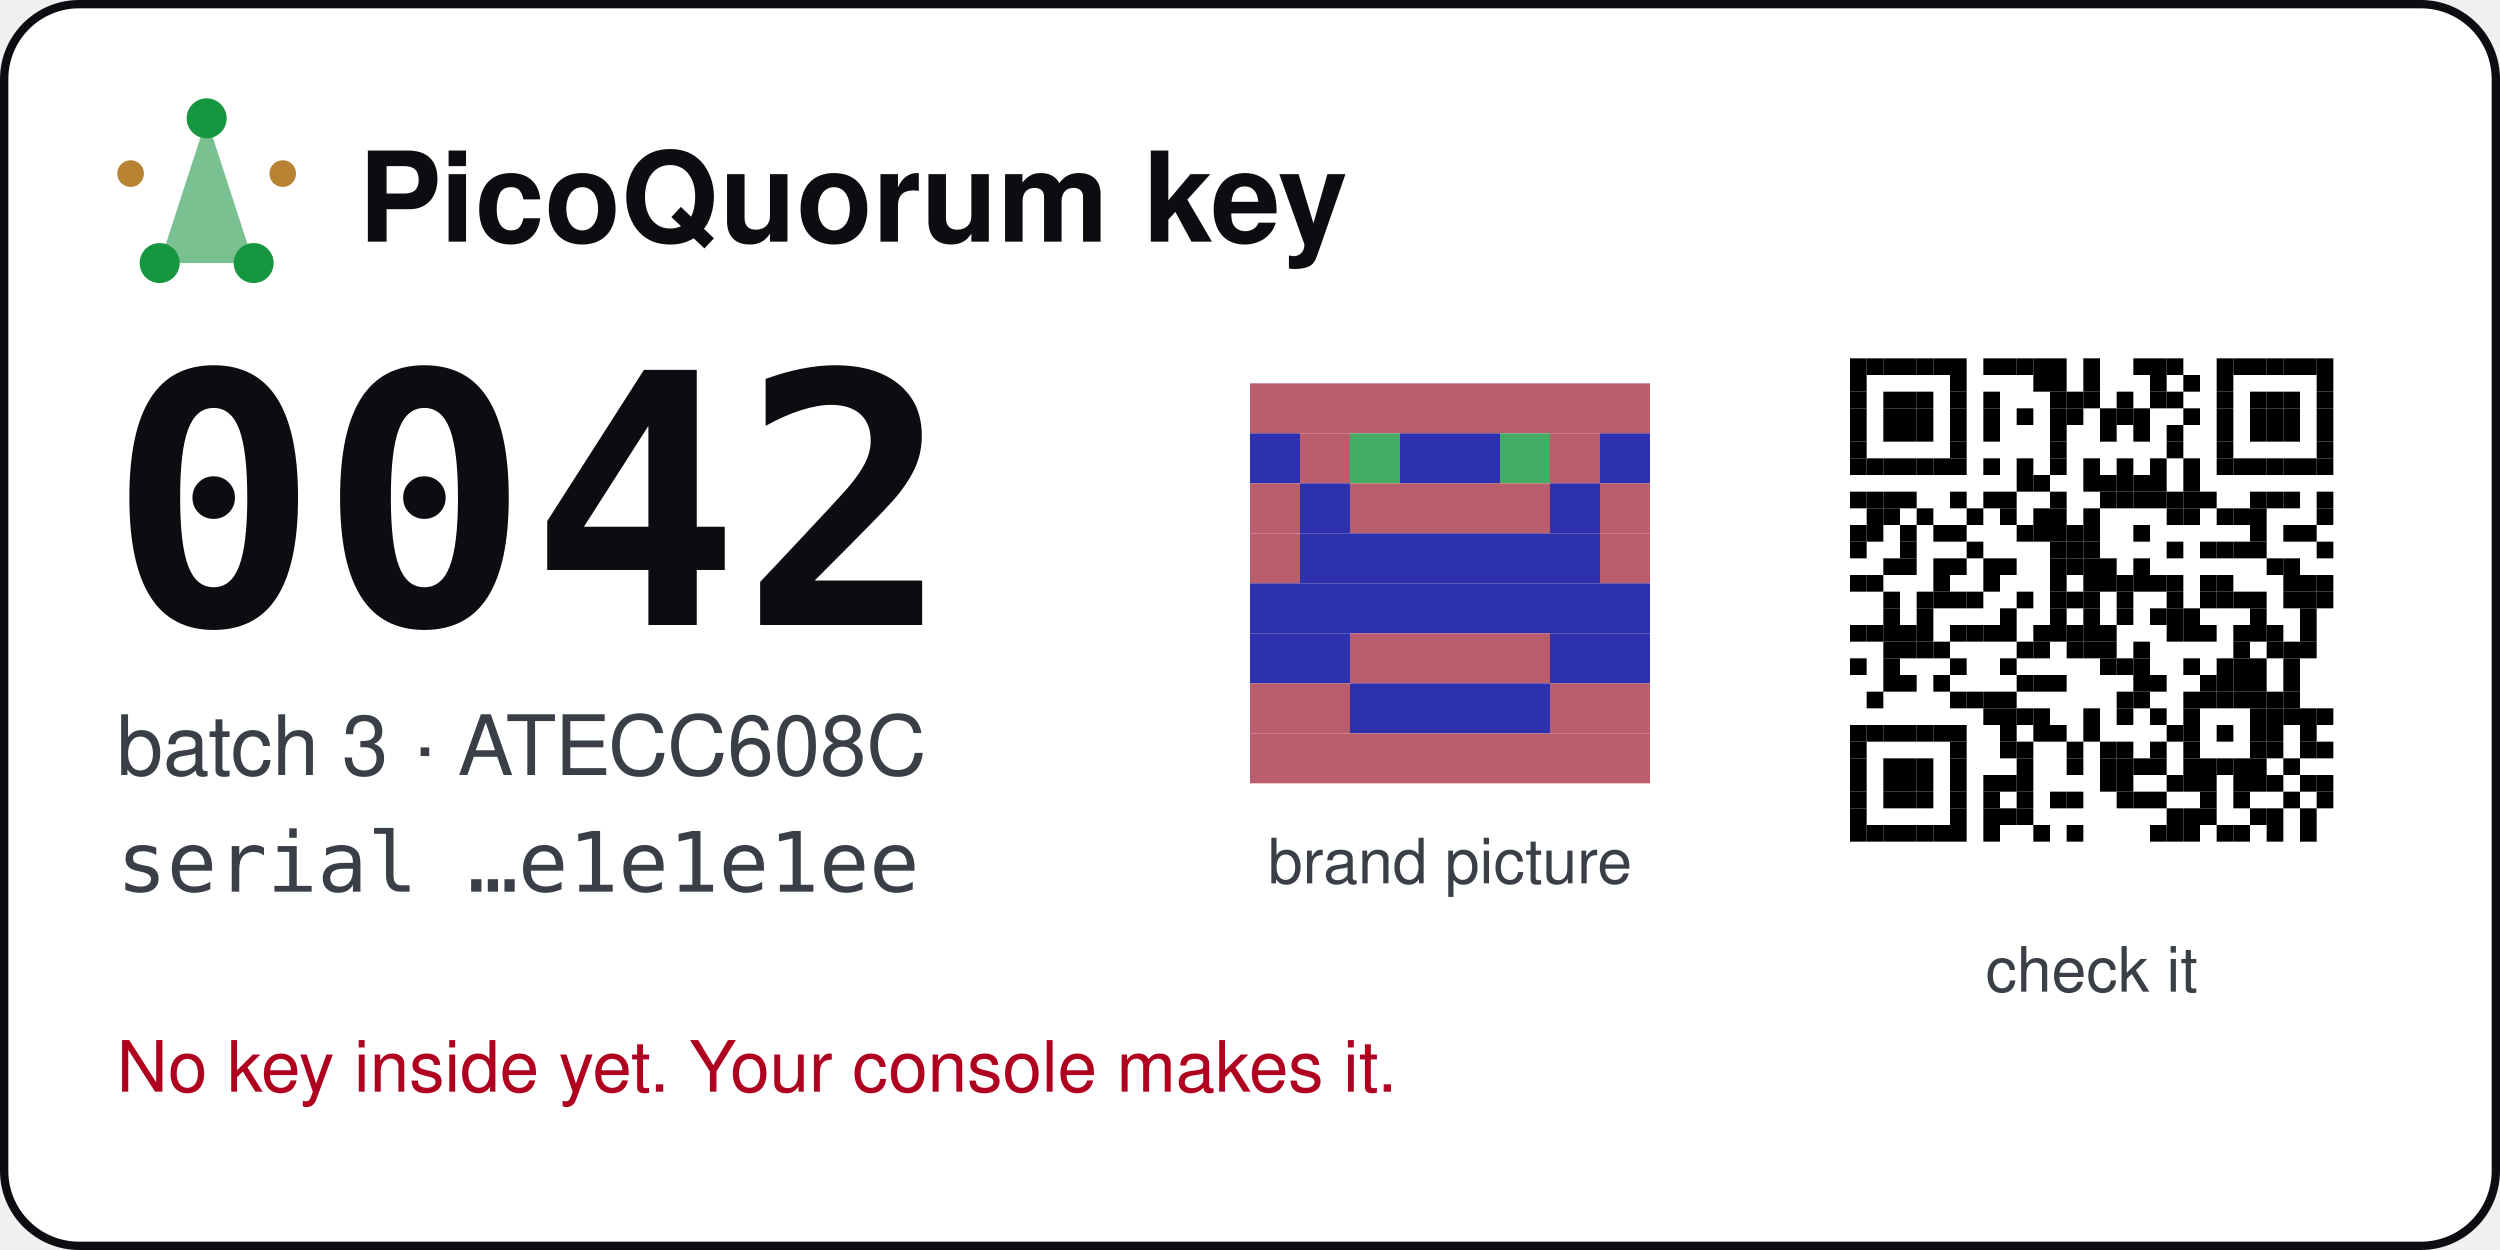
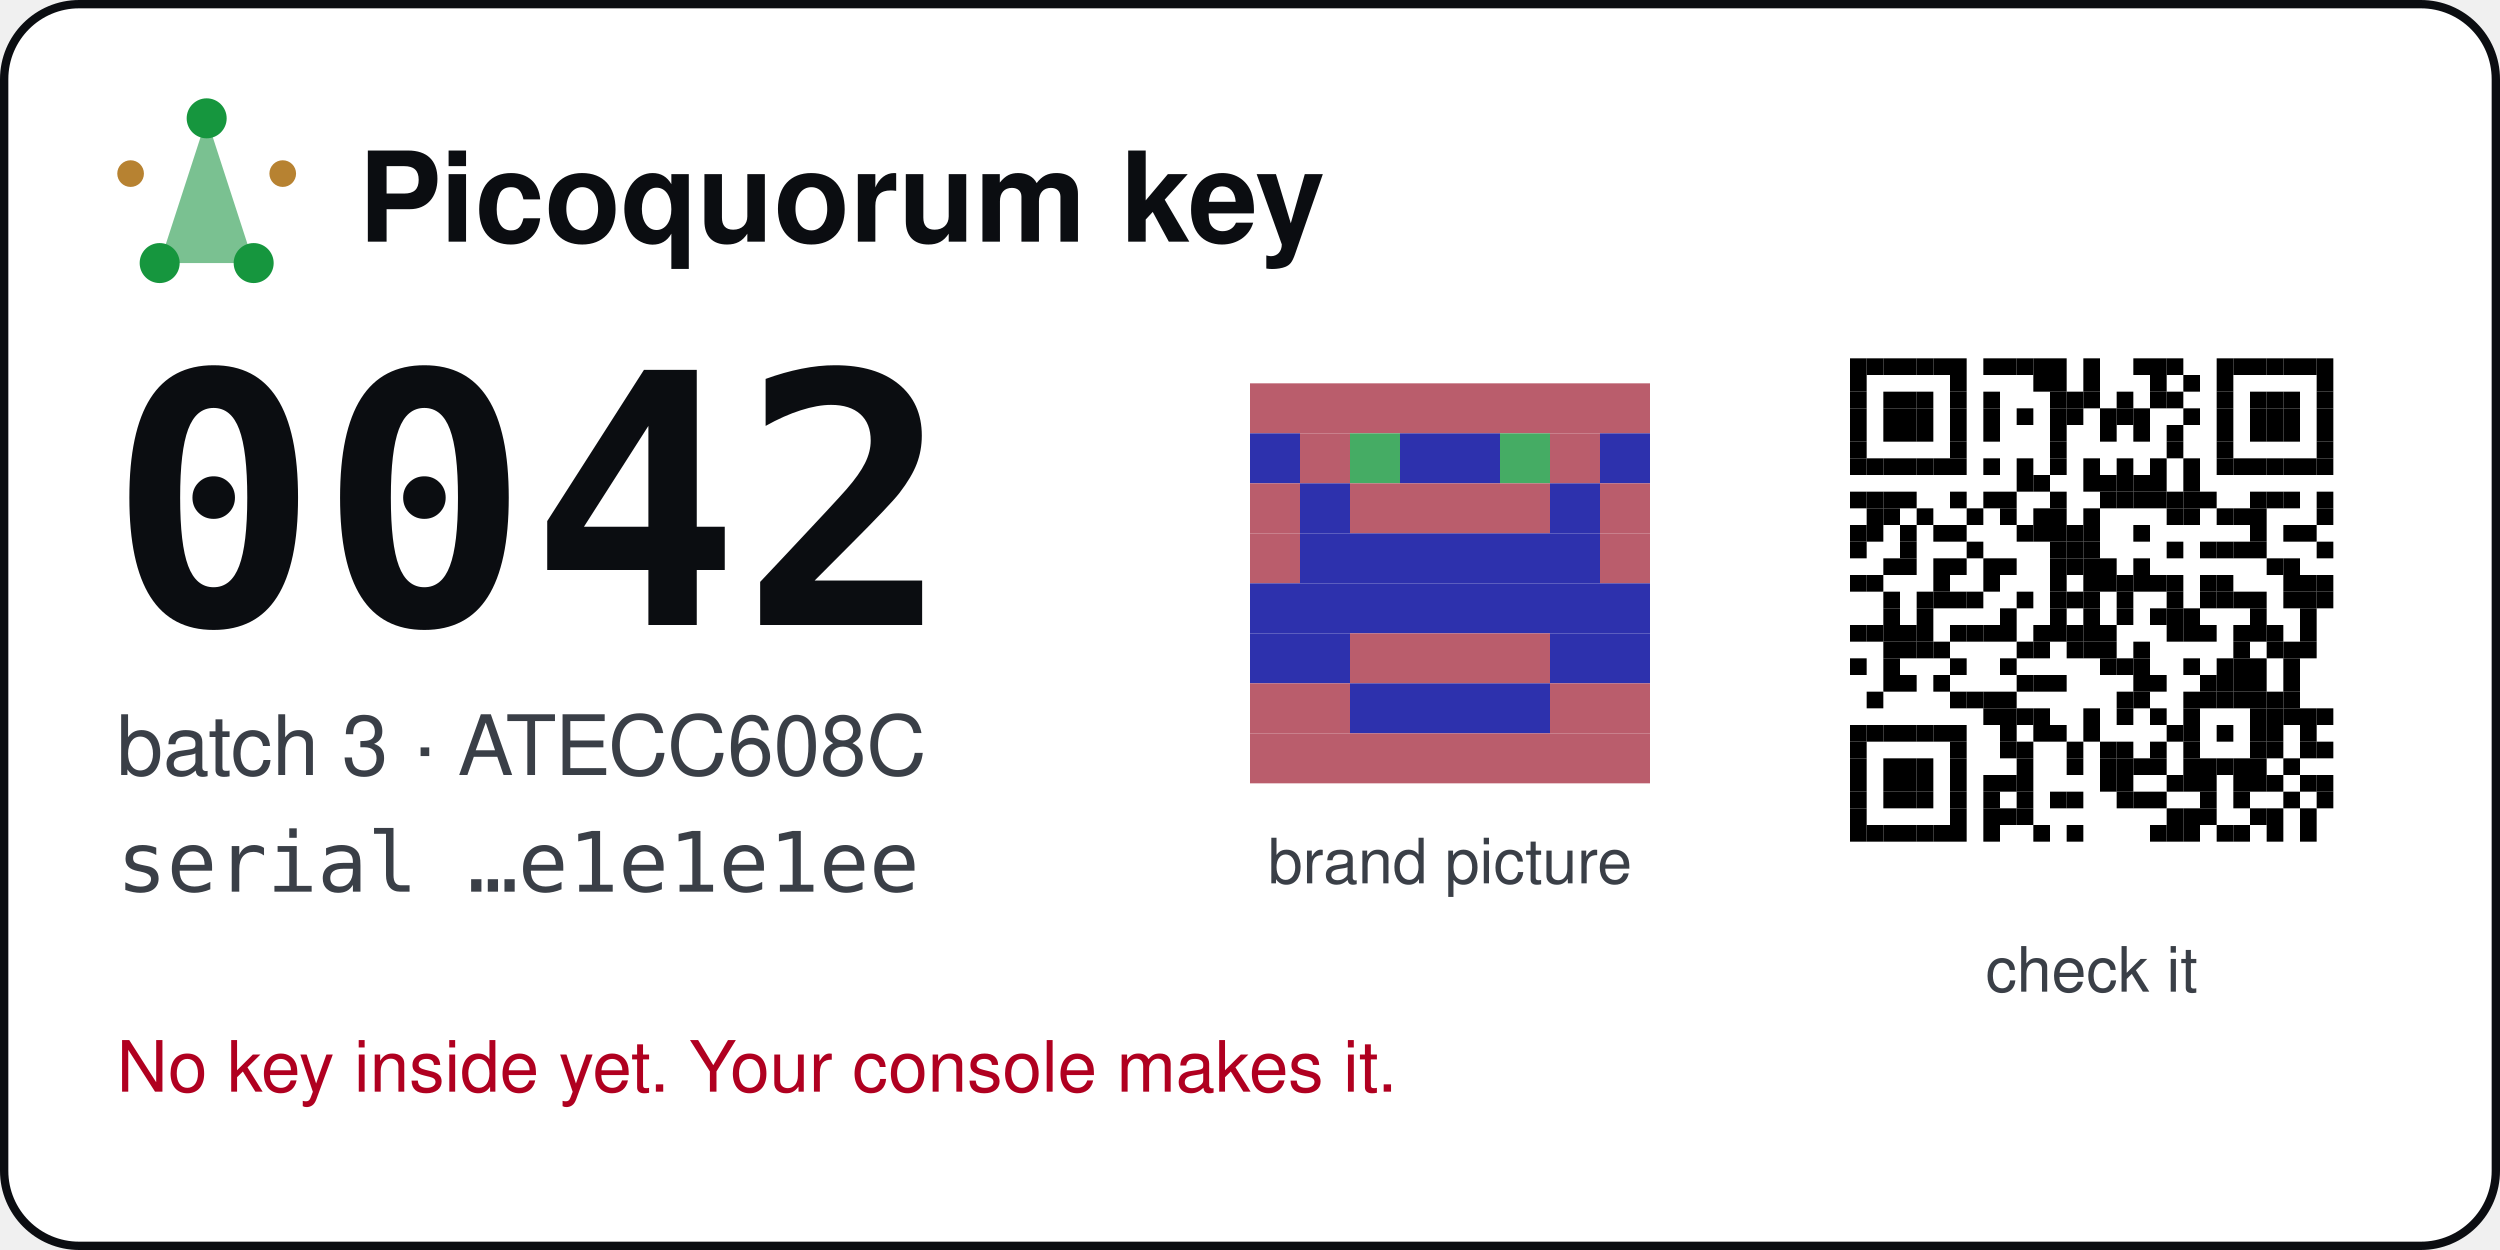
<svg xmlns="http://www.w3.org/2000/svg" viewBox="0 0 600 300" width="600" height="300" font-family="Helvetica, Arial, sans-serif">
  <rect x="1" y="1" width="598" height="298" rx="18" fill="#fff" stroke="#0B0D11" stroke-width="2" />
  <g transform="translate(24,22) scale(1.6)">
    <polygon points="16.00,4.00 23.05,25.71 8.95,25.71" fill="#7AC191" />
    <circle cx="16" cy="4" r="3" fill="#16963E" />
    <circle cx="27.41" cy="12.29" r="2" fill="#B78231" />
    <circle cx="23.05" cy="25.71" r="3" fill="#16963E" />
    <circle cx="8.95" cy="25.71" r="3" fill="#16963E" />
    <circle cx="4.59" cy="12.29" r="2" fill="#B78231" />
  </g>
-   <text x="86" y="58" font-size="30" font-weight="700" fill="#0B0D11">PicoQuorum key</text>
+   <text x="86" y="58" font-size="30" font-weight="700" fill="#0B0D11">Picoquorum key</text>
  <text x="26" y="150" font-size="84" font-weight="700" fill="#0B0D11" font-family="Menlo, monospace">0042</text>
  <text x="28" y="186" font-size="20" fill="#3a3f47">batch 3 · ATECC608C</text>
  <text x="28" y="214" font-size="20" fill="#3a3f47" font-family="Menlo, monospace">serial …e1e1e1ee</text>
  <text x="28" y="262" font-size="17" fill="#B00020">No key inside yet. Your console makes it.</text>
  <rect x="300" y="92" width="12" height="12" fill="#ba5d6c" />
  <rect x="312" y="92" width="12" height="12" fill="#ba5d6c" />
  <rect x="324" y="92" width="12" height="12" fill="#ba5d6c" />
  <rect x="336" y="92" width="12" height="12" fill="#ba5d6c" />
  <rect x="348" y="92" width="12" height="12" fill="#ba5d6c" />
  <rect x="360" y="92" width="12" height="12" fill="#ba5d6c" />
  <rect x="372" y="92" width="12" height="12" fill="#ba5d6c" />
  <rect x="384" y="92" width="12" height="12" fill="#ba5d6c" />
  <rect x="300" y="104" width="12" height="12" fill="#2d31ad" />
  <rect x="312" y="104" width="12" height="12" fill="#ba5d6c" />
  <rect x="324" y="104" width="12" height="12" fill="#45ac64" />
  <rect x="336" y="104" width="12" height="12" fill="#2d31ad" />
  <rect x="348" y="104" width="12" height="12" fill="#2d31ad" />
  <rect x="360" y="104" width="12" height="12" fill="#45ac64" />
  <rect x="372" y="104" width="12" height="12" fill="#ba5d6c" />
  <rect x="384" y="104" width="12" height="12" fill="#2d31ad" />
  <rect x="300" y="116" width="12" height="12" fill="#ba5d6c" />
  <rect x="312" y="116" width="12" height="12" fill="#2d31ad" />
  <rect x="324" y="116" width="12" height="12" fill="#ba5d6c" />
  <rect x="336" y="116" width="12" height="12" fill="#ba5d6c" />
  <rect x="348" y="116" width="12" height="12" fill="#ba5d6c" />
  <rect x="360" y="116" width="12" height="12" fill="#ba5d6c" />
  <rect x="372" y="116" width="12" height="12" fill="#2d31ad" />
  <rect x="384" y="116" width="12" height="12" fill="#ba5d6c" />
  <rect x="300" y="128" width="12" height="12" fill="#ba5d6c" />
  <rect x="312" y="128" width="12" height="12" fill="#2d31ad" />
  <rect x="324" y="128" width="12" height="12" fill="#2d31ad" />
  <rect x="336" y="128" width="12" height="12" fill="#2d31ad" />
  <rect x="348" y="128" width="12" height="12" fill="#2d31ad" />
  <rect x="360" y="128" width="12" height="12" fill="#2d31ad" />
  <rect x="372" y="128" width="12" height="12" fill="#2d31ad" />
  <rect x="384" y="128" width="12" height="12" fill="#ba5d6c" />
  <rect x="300" y="140" width="12" height="12" fill="#2d31ad" />
  <rect x="312" y="140" width="12" height="12" fill="#2d31ad" />
  <rect x="324" y="140" width="12" height="12" fill="#2d31ad" />
  <rect x="336" y="140" width="12" height="12" fill="#2d31ad" />
  <rect x="348" y="140" width="12" height="12" fill="#2d31ad" />
  <rect x="360" y="140" width="12" height="12" fill="#2d31ad" />
  <rect x="372" y="140" width="12" height="12" fill="#2d31ad" />
  <rect x="384" y="140" width="12" height="12" fill="#2d31ad" />
  <rect x="300" y="152" width="12" height="12" fill="#2d31ad" />
  <rect x="312" y="152" width="12" height="12" fill="#2d31ad" />
  <rect x="324" y="152" width="12" height="12" fill="#ba5d6c" />
  <rect x="336" y="152" width="12" height="12" fill="#ba5d6c" />
  <rect x="348" y="152" width="12" height="12" fill="#ba5d6c" />
  <rect x="360" y="152" width="12" height="12" fill="#ba5d6c" />
  <rect x="372" y="152" width="12" height="12" fill="#2d31ad" />
  <rect x="384" y="152" width="12" height="12" fill="#2d31ad" />
  <rect x="300" y="164" width="12" height="12" fill="#ba5d6c" />
  <rect x="312" y="164" width="12" height="12" fill="#ba5d6c" />
  <rect x="324" y="164" width="12" height="12" fill="#2d31ad" />
  <rect x="336" y="164" width="12" height="12" fill="#2d31ad" />
  <rect x="348" y="164" width="12" height="12" fill="#2d31ad" />
  <rect x="360" y="164" width="12" height="12" fill="#2d31ad" />
  <rect x="372" y="164" width="12" height="12" fill="#ba5d6c" />
  <rect x="384" y="164" width="12" height="12" fill="#ba5d6c" />
  <rect x="300" y="176" width="12" height="12" fill="#ba5d6c" />
  <rect x="312" y="176" width="12" height="12" fill="#ba5d6c" />
  <rect x="324" y="176" width="12" height="12" fill="#ba5d6c" />
  <rect x="336" y="176" width="12" height="12" fill="#ba5d6c" />
  <rect x="348" y="176" width="12" height="12" fill="#ba5d6c" />
  <rect x="360" y="176" width="12" height="12" fill="#ba5d6c" />
  <rect x="372" y="176" width="12" height="12" fill="#ba5d6c" />
  <rect x="384" y="176" width="12" height="12" fill="#ba5d6c" />
  <text x="348" y="212" font-size="15" text-anchor="middle" fill="#3a3f47">brand picture</text>
  <rect x="428" y="70" width="148" height="148" fill="#fff" />
  <rect x="444" y="86" width="4" height="4" fill="#000" />
  <rect x="448" y="86" width="4" height="4" fill="#000" />
  <rect x="452" y="86" width="4" height="4" fill="#000" />
  <rect x="456" y="86" width="4" height="4" fill="#000" />
  <rect x="460" y="86" width="4" height="4" fill="#000" />
  <rect x="464" y="86" width="4" height="4" fill="#000" />
  <rect x="468" y="86" width="4" height="4" fill="#000" />
  <rect x="476" y="86" width="4" height="4" fill="#000" />
  <rect x="480" y="86" width="4" height="4" fill="#000" />
  <rect x="484" y="86" width="4" height="4" fill="#000" />
  <rect x="488" y="86" width="4" height="4" fill="#000" />
  <rect x="492" y="86" width="4" height="4" fill="#000" />
  <rect x="500" y="86" width="4" height="4" fill="#000" />
  <rect x="512" y="86" width="4" height="4" fill="#000" />
  <rect x="516" y="86" width="4" height="4" fill="#000" />
  <rect x="520" y="86" width="4" height="4" fill="#000" />
  <rect x="532" y="86" width="4" height="4" fill="#000" />
  <rect x="536" y="86" width="4" height="4" fill="#000" />
  <rect x="540" y="86" width="4" height="4" fill="#000" />
  <rect x="544" y="86" width="4" height="4" fill="#000" />
  <rect x="548" y="86" width="4" height="4" fill="#000" />
  <rect x="552" y="86" width="4" height="4" fill="#000" />
  <rect x="556" y="86" width="4" height="4" fill="#000" />
  <rect x="444" y="90" width="4" height="4" fill="#000" />
  <rect x="468" y="90" width="4" height="4" fill="#000" />
  <rect x="488" y="90" width="4" height="4" fill="#000" />
  <rect x="492" y="90" width="4" height="4" fill="#000" />
  <rect x="500" y="90" width="4" height="4" fill="#000" />
  <rect x="516" y="90" width="4" height="4" fill="#000" />
  <rect x="524" y="90" width="4" height="4" fill="#000" />
  <rect x="532" y="90" width="4" height="4" fill="#000" />
  <rect x="556" y="90" width="4" height="4" fill="#000" />
  <rect x="444" y="94" width="4" height="4" fill="#000" />
  <rect x="452" y="94" width="4" height="4" fill="#000" />
  <rect x="456" y="94" width="4" height="4" fill="#000" />
  <rect x="460" y="94" width="4" height="4" fill="#000" />
  <rect x="468" y="94" width="4" height="4" fill="#000" />
  <rect x="476" y="94" width="4" height="4" fill="#000" />
  <rect x="492" y="94" width="4" height="4" fill="#000" />
  <rect x="496" y="94" width="4" height="4" fill="#000" />
  <rect x="500" y="94" width="4" height="4" fill="#000" />
  <rect x="508" y="94" width="4" height="4" fill="#000" />
  <rect x="516" y="94" width="4" height="4" fill="#000" />
  <rect x="520" y="94" width="4" height="4" fill="#000" />
  <rect x="532" y="94" width="4" height="4" fill="#000" />
  <rect x="540" y="94" width="4" height="4" fill="#000" />
  <rect x="544" y="94" width="4" height="4" fill="#000" />
  <rect x="548" y="94" width="4" height="4" fill="#000" />
  <rect x="556" y="94" width="4" height="4" fill="#000" />
  <rect x="444" y="98" width="4" height="4" fill="#000" />
  <rect x="452" y="98" width="4" height="4" fill="#000" />
  <rect x="456" y="98" width="4" height="4" fill="#000" />
  <rect x="460" y="98" width="4" height="4" fill="#000" />
  <rect x="468" y="98" width="4" height="4" fill="#000" />
  <rect x="476" y="98" width="4" height="4" fill="#000" />
  <rect x="484" y="98" width="4" height="4" fill="#000" />
  <rect x="492" y="98" width="4" height="4" fill="#000" />
  <rect x="496" y="98" width="4" height="4" fill="#000" />
  <rect x="504" y="98" width="4" height="4" fill="#000" />
  <rect x="508" y="98" width="4" height="4" fill="#000" />
  <rect x="512" y="98" width="4" height="4" fill="#000" />
  <rect x="524" y="98" width="4" height="4" fill="#000" />
  <rect x="532" y="98" width="4" height="4" fill="#000" />
  <rect x="540" y="98" width="4" height="4" fill="#000" />
  <rect x="544" y="98" width="4" height="4" fill="#000" />
  <rect x="548" y="98" width="4" height="4" fill="#000" />
  <rect x="556" y="98" width="4" height="4" fill="#000" />
  <rect x="444" y="102" width="4" height="4" fill="#000" />
  <rect x="452" y="102" width="4" height="4" fill="#000" />
  <rect x="456" y="102" width="4" height="4" fill="#000" />
  <rect x="460" y="102" width="4" height="4" fill="#000" />
  <rect x="468" y="102" width="4" height="4" fill="#000" />
  <rect x="476" y="102" width="4" height="4" fill="#000" />
  <rect x="492" y="102" width="4" height="4" fill="#000" />
  <rect x="504" y="102" width="4" height="4" fill="#000" />
  <rect x="512" y="102" width="4" height="4" fill="#000" />
  <rect x="520" y="102" width="4" height="4" fill="#000" />
  <rect x="532" y="102" width="4" height="4" fill="#000" />
  <rect x="540" y="102" width="4" height="4" fill="#000" />
  <rect x="544" y="102" width="4" height="4" fill="#000" />
  <rect x="548" y="102" width="4" height="4" fill="#000" />
  <rect x="556" y="102" width="4" height="4" fill="#000" />
  <rect x="444" y="106" width="4" height="4" fill="#000" />
  <rect x="468" y="106" width="4" height="4" fill="#000" />
  <rect x="492" y="106" width="4" height="4" fill="#000" />
  <rect x="520" y="106" width="4" height="4" fill="#000" />
  <rect x="532" y="106" width="4" height="4" fill="#000" />
  <rect x="556" y="106" width="4" height="4" fill="#000" />
  <rect x="444" y="110" width="4" height="4" fill="#000" />
  <rect x="448" y="110" width="4" height="4" fill="#000" />
  <rect x="452" y="110" width="4" height="4" fill="#000" />
  <rect x="456" y="110" width="4" height="4" fill="#000" />
  <rect x="460" y="110" width="4" height="4" fill="#000" />
  <rect x="464" y="110" width="4" height="4" fill="#000" />
  <rect x="468" y="110" width="4" height="4" fill="#000" />
  <rect x="476" y="110" width="4" height="4" fill="#000" />
  <rect x="484" y="110" width="4" height="4" fill="#000" />
  <rect x="492" y="110" width="4" height="4" fill="#000" />
  <rect x="500" y="110" width="4" height="4" fill="#000" />
  <rect x="508" y="110" width="4" height="4" fill="#000" />
  <rect x="516" y="110" width="4" height="4" fill="#000" />
  <rect x="524" y="110" width="4" height="4" fill="#000" />
  <rect x="532" y="110" width="4" height="4" fill="#000" />
  <rect x="536" y="110" width="4" height="4" fill="#000" />
  <rect x="540" y="110" width="4" height="4" fill="#000" />
  <rect x="544" y="110" width="4" height="4" fill="#000" />
  <rect x="548" y="110" width="4" height="4" fill="#000" />
  <rect x="552" y="110" width="4" height="4" fill="#000" />
  <rect x="556" y="110" width="4" height="4" fill="#000" />
  <rect x="484" y="114" width="4" height="4" fill="#000" />
  <rect x="488" y="114" width="4" height="4" fill="#000" />
  <rect x="500" y="114" width="4" height="4" fill="#000" />
  <rect x="504" y="114" width="4" height="4" fill="#000" />
  <rect x="508" y="114" width="4" height="4" fill="#000" />
  <rect x="512" y="114" width="4" height="4" fill="#000" />
  <rect x="516" y="114" width="4" height="4" fill="#000" />
  <rect x="524" y="114" width="4" height="4" fill="#000" />
  <rect x="444" y="118" width="4" height="4" fill="#000" />
  <rect x="448" y="118" width="4" height="4" fill="#000" />
  <rect x="452" y="118" width="4" height="4" fill="#000" />
  <rect x="456" y="118" width="4" height="4" fill="#000" />
  <rect x="468" y="118" width="4" height="4" fill="#000" />
  <rect x="476" y="118" width="4" height="4" fill="#000" />
  <rect x="480" y="118" width="4" height="4" fill="#000" />
  <rect x="492" y="118" width="4" height="4" fill="#000" />
  <rect x="504" y="118" width="4" height="4" fill="#000" />
  <rect x="508" y="118" width="4" height="4" fill="#000" />
  <rect x="512" y="118" width="4" height="4" fill="#000" />
  <rect x="516" y="118" width="4" height="4" fill="#000" />
  <rect x="520" y="118" width="4" height="4" fill="#000" />
  <rect x="524" y="118" width="4" height="4" fill="#000" />
  <rect x="528" y="118" width="4" height="4" fill="#000" />
  <rect x="540" y="118" width="4" height="4" fill="#000" />
  <rect x="544" y="118" width="4" height="4" fill="#000" />
  <rect x="548" y="118" width="4" height="4" fill="#000" />
  <rect x="556" y="118" width="4" height="4" fill="#000" />
  <rect x="448" y="122" width="4" height="4" fill="#000" />
  <rect x="452" y="122" width="4" height="4" fill="#000" />
  <rect x="460" y="122" width="4" height="4" fill="#000" />
  <rect x="472" y="122" width="4" height="4" fill="#000" />
  <rect x="480" y="122" width="4" height="4" fill="#000" />
  <rect x="488" y="122" width="4" height="4" fill="#000" />
  <rect x="492" y="122" width="4" height="4" fill="#000" />
  <rect x="500" y="122" width="4" height="4" fill="#000" />
  <rect x="520" y="122" width="4" height="4" fill="#000" />
  <rect x="524" y="122" width="4" height="4" fill="#000" />
  <rect x="532" y="122" width="4" height="4" fill="#000" />
  <rect x="536" y="122" width="4" height="4" fill="#000" />
  <rect x="540" y="122" width="4" height="4" fill="#000" />
  <rect x="556" y="122" width="4" height="4" fill="#000" />
  <rect x="444" y="126" width="4" height="4" fill="#000" />
  <rect x="448" y="126" width="4" height="4" fill="#000" />
  <rect x="456" y="126" width="4" height="4" fill="#000" />
  <rect x="464" y="126" width="4" height="4" fill="#000" />
  <rect x="468" y="126" width="4" height="4" fill="#000" />
  <rect x="484" y="126" width="4" height="4" fill="#000" />
  <rect x="488" y="126" width="4" height="4" fill="#000" />
  <rect x="492" y="126" width="4" height="4" fill="#000" />
  <rect x="496" y="126" width="4" height="4" fill="#000" />
  <rect x="500" y="126" width="4" height="4" fill="#000" />
  <rect x="512" y="126" width="4" height="4" fill="#000" />
  <rect x="540" y="126" width="4" height="4" fill="#000" />
  <rect x="548" y="126" width="4" height="4" fill="#000" />
  <rect x="552" y="126" width="4" height="4" fill="#000" />
  <rect x="444" y="130" width="4" height="4" fill="#000" />
  <rect x="456" y="130" width="4" height="4" fill="#000" />
  <rect x="472" y="130" width="4" height="4" fill="#000" />
  <rect x="492" y="130" width="4" height="4" fill="#000" />
  <rect x="496" y="130" width="4" height="4" fill="#000" />
  <rect x="500" y="130" width="4" height="4" fill="#000" />
  <rect x="520" y="130" width="4" height="4" fill="#000" />
  <rect x="528" y="130" width="4" height="4" fill="#000" />
  <rect x="532" y="130" width="4" height="4" fill="#000" />
  <rect x="536" y="130" width="4" height="4" fill="#000" />
  <rect x="540" y="130" width="4" height="4" fill="#000" />
  <rect x="556" y="130" width="4" height="4" fill="#000" />
  <rect x="452" y="134" width="4" height="4" fill="#000" />
  <rect x="456" y="134" width="4" height="4" fill="#000" />
  <rect x="464" y="134" width="4" height="4" fill="#000" />
  <rect x="468" y="134" width="4" height="4" fill="#000" />
  <rect x="476" y="134" width="4" height="4" fill="#000" />
  <rect x="480" y="134" width="4" height="4" fill="#000" />
  <rect x="492" y="134" width="4" height="4" fill="#000" />
  <rect x="496" y="134" width="4" height="4" fill="#000" />
  <rect x="500" y="134" width="4" height="4" fill="#000" />
  <rect x="504" y="134" width="4" height="4" fill="#000" />
  <rect x="512" y="134" width="4" height="4" fill="#000" />
  <rect x="544" y="134" width="4" height="4" fill="#000" />
  <rect x="548" y="134" width="4" height="4" fill="#000" />
  <rect x="444" y="138" width="4" height="4" fill="#000" />
  <rect x="448" y="138" width="4" height="4" fill="#000" />
  <rect x="464" y="138" width="4" height="4" fill="#000" />
  <rect x="476" y="138" width="4" height="4" fill="#000" />
  <rect x="492" y="138" width="4" height="4" fill="#000" />
  <rect x="500" y="138" width="4" height="4" fill="#000" />
  <rect x="504" y="138" width="4" height="4" fill="#000" />
  <rect x="508" y="138" width="4" height="4" fill="#000" />
  <rect x="512" y="138" width="4" height="4" fill="#000" />
  <rect x="516" y="138" width="4" height="4" fill="#000" />
  <rect x="520" y="138" width="4" height="4" fill="#000" />
  <rect x="528" y="138" width="4" height="4" fill="#000" />
  <rect x="532" y="138" width="4" height="4" fill="#000" />
  <rect x="548" y="138" width="4" height="4" fill="#000" />
  <rect x="552" y="138" width="4" height="4" fill="#000" />
  <rect x="556" y="138" width="4" height="4" fill="#000" />
  <rect x="452" y="142" width="4" height="4" fill="#000" />
  <rect x="460" y="142" width="4" height="4" fill="#000" />
  <rect x="464" y="142" width="4" height="4" fill="#000" />
  <rect x="468" y="142" width="4" height="4" fill="#000" />
  <rect x="472" y="142" width="4" height="4" fill="#000" />
  <rect x="484" y="142" width="4" height="4" fill="#000" />
  <rect x="492" y="142" width="4" height="4" fill="#000" />
  <rect x="496" y="142" width="4" height="4" fill="#000" />
  <rect x="500" y="142" width="4" height="4" fill="#000" />
  <rect x="508" y="142" width="4" height="4" fill="#000" />
  <rect x="520" y="142" width="4" height="4" fill="#000" />
  <rect x="528" y="142" width="4" height="4" fill="#000" />
  <rect x="532" y="142" width="4" height="4" fill="#000" />
  <rect x="536" y="142" width="4" height="4" fill="#000" />
  <rect x="540" y="142" width="4" height="4" fill="#000" />
  <rect x="548" y="142" width="4" height="4" fill="#000" />
  <rect x="552" y="142" width="4" height="4" fill="#000" />
  <rect x="556" y="142" width="4" height="4" fill="#000" />
  <rect x="452" y="146" width="4" height="4" fill="#000" />
  <rect x="460" y="146" width="4" height="4" fill="#000" />
  <rect x="480" y="146" width="4" height="4" fill="#000" />
  <rect x="492" y="146" width="4" height="4" fill="#000" />
  <rect x="500" y="146" width="4" height="4" fill="#000" />
  <rect x="508" y="146" width="4" height="4" fill="#000" />
  <rect x="516" y="146" width="4" height="4" fill="#000" />
  <rect x="520" y="146" width="4" height="4" fill="#000" />
  <rect x="524" y="146" width="4" height="4" fill="#000" />
  <rect x="540" y="146" width="4" height="4" fill="#000" />
  <rect x="552" y="146" width="4" height="4" fill="#000" />
  <rect x="444" y="150" width="4" height="4" fill="#000" />
  <rect x="448" y="150" width="4" height="4" fill="#000" />
  <rect x="452" y="150" width="4" height="4" fill="#000" />
  <rect x="456" y="150" width="4" height="4" fill="#000" />
  <rect x="460" y="150" width="4" height="4" fill="#000" />
  <rect x="468" y="150" width="4" height="4" fill="#000" />
  <rect x="472" y="150" width="4" height="4" fill="#000" />
  <rect x="476" y="150" width="4" height="4" fill="#000" />
  <rect x="480" y="150" width="4" height="4" fill="#000" />
  <rect x="488" y="150" width="4" height="4" fill="#000" />
  <rect x="492" y="150" width="4" height="4" fill="#000" />
  <rect x="496" y="150" width="4" height="4" fill="#000" />
  <rect x="500" y="150" width="4" height="4" fill="#000" />
  <rect x="504" y="150" width="4" height="4" fill="#000" />
  <rect x="520" y="150" width="4" height="4" fill="#000" />
  <rect x="524" y="150" width="4" height="4" fill="#000" />
  <rect x="528" y="150" width="4" height="4" fill="#000" />
  <rect x="536" y="150" width="4" height="4" fill="#000" />
  <rect x="540" y="150" width="4" height="4" fill="#000" />
  <rect x="544" y="150" width="4" height="4" fill="#000" />
  <rect x="552" y="150" width="4" height="4" fill="#000" />
  <rect x="452" y="154" width="4" height="4" fill="#000" />
  <rect x="456" y="154" width="4" height="4" fill="#000" />
  <rect x="460" y="154" width="4" height="4" fill="#000" />
  <rect x="464" y="154" width="4" height="4" fill="#000" />
  <rect x="484" y="154" width="4" height="4" fill="#000" />
  <rect x="488" y="154" width="4" height="4" fill="#000" />
  <rect x="496" y="154" width="4" height="4" fill="#000" />
  <rect x="500" y="154" width="4" height="4" fill="#000" />
  <rect x="504" y="154" width="4" height="4" fill="#000" />
  <rect x="512" y="154" width="4" height="4" fill="#000" />
  <rect x="536" y="154" width="4" height="4" fill="#000" />
  <rect x="544" y="154" width="4" height="4" fill="#000" />
  <rect x="548" y="154" width="4" height="4" fill="#000" />
  <rect x="552" y="154" width="4" height="4" fill="#000" />
  <rect x="444" y="158" width="4" height="4" fill="#000" />
  <rect x="452" y="158" width="4" height="4" fill="#000" />
  <rect x="468" y="158" width="4" height="4" fill="#000" />
  <rect x="480" y="158" width="4" height="4" fill="#000" />
  <rect x="504" y="158" width="4" height="4" fill="#000" />
  <rect x="508" y="158" width="4" height="4" fill="#000" />
  <rect x="512" y="158" width="4" height="4" fill="#000" />
  <rect x="524" y="158" width="4" height="4" fill="#000" />
  <rect x="532" y="158" width="4" height="4" fill="#000" />
  <rect x="536" y="158" width="4" height="4" fill="#000" />
  <rect x="540" y="158" width="4" height="4" fill="#000" />
  <rect x="548" y="158" width="4" height="4" fill="#000" />
  <rect x="452" y="162" width="4" height="4" fill="#000" />
  <rect x="456" y="162" width="4" height="4" fill="#000" />
  <rect x="464" y="162" width="4" height="4" fill="#000" />
  <rect x="484" y="162" width="4" height="4" fill="#000" />
  <rect x="488" y="162" width="4" height="4" fill="#000" />
  <rect x="492" y="162" width="4" height="4" fill="#000" />
  <rect x="512" y="162" width="4" height="4" fill="#000" />
  <rect x="516" y="162" width="4" height="4" fill="#000" />
  <rect x="528" y="162" width="4" height="4" fill="#000" />
  <rect x="532" y="162" width="4" height="4" fill="#000" />
  <rect x="536" y="162" width="4" height="4" fill="#000" />
  <rect x="540" y="162" width="4" height="4" fill="#000" />
  <rect x="548" y="162" width="4" height="4" fill="#000" />
  <rect x="448" y="166" width="4" height="4" fill="#000" />
  <rect x="468" y="166" width="4" height="4" fill="#000" />
  <rect x="472" y="166" width="4" height="4" fill="#000" />
  <rect x="476" y="166" width="4" height="4" fill="#000" />
  <rect x="480" y="166" width="4" height="4" fill="#000" />
  <rect x="508" y="166" width="4" height="4" fill="#000" />
  <rect x="512" y="166" width="4" height="4" fill="#000" />
  <rect x="524" y="166" width="4" height="4" fill="#000" />
  <rect x="528" y="166" width="4" height="4" fill="#000" />
  <rect x="532" y="166" width="4" height="4" fill="#000" />
  <rect x="536" y="166" width="4" height="4" fill="#000" />
  <rect x="540" y="166" width="4" height="4" fill="#000" />
  <rect x="544" y="166" width="4" height="4" fill="#000" />
  <rect x="548" y="166" width="4" height="4" fill="#000" />
  <rect x="476" y="170" width="4" height="4" fill="#000" />
  <rect x="480" y="170" width="4" height="4" fill="#000" />
  <rect x="484" y="170" width="4" height="4" fill="#000" />
  <rect x="488" y="170" width="4" height="4" fill="#000" />
  <rect x="500" y="170" width="4" height="4" fill="#000" />
  <rect x="508" y="170" width="4" height="4" fill="#000" />
  <rect x="516" y="170" width="4" height="4" fill="#000" />
  <rect x="524" y="170" width="4" height="4" fill="#000" />
  <rect x="540" y="170" width="4" height="4" fill="#000" />
  <rect x="544" y="170" width="4" height="4" fill="#000" />
  <rect x="548" y="170" width="4" height="4" fill="#000" />
  <rect x="552" y="170" width="4" height="4" fill="#000" />
  <rect x="556" y="170" width="4" height="4" fill="#000" />
  <rect x="444" y="174" width="4" height="4" fill="#000" />
  <rect x="448" y="174" width="4" height="4" fill="#000" />
  <rect x="452" y="174" width="4" height="4" fill="#000" />
  <rect x="456" y="174" width="4" height="4" fill="#000" />
  <rect x="460" y="174" width="4" height="4" fill="#000" />
  <rect x="464" y="174" width="4" height="4" fill="#000" />
  <rect x="468" y="174" width="4" height="4" fill="#000" />
  <rect x="480" y="174" width="4" height="4" fill="#000" />
  <rect x="488" y="174" width="4" height="4" fill="#000" />
  <rect x="492" y="174" width="4" height="4" fill="#000" />
  <rect x="500" y="174" width="4" height="4" fill="#000" />
  <rect x="520" y="174" width="4" height="4" fill="#000" />
  <rect x="524" y="174" width="4" height="4" fill="#000" />
  <rect x="532" y="174" width="4" height="4" fill="#000" />
  <rect x="540" y="174" width="4" height="4" fill="#000" />
  <rect x="544" y="174" width="4" height="4" fill="#000" />
  <rect x="552" y="174" width="4" height="4" fill="#000" />
  <rect x="444" y="178" width="4" height="4" fill="#000" />
  <rect x="468" y="178" width="4" height="4" fill="#000" />
  <rect x="480" y="178" width="4" height="4" fill="#000" />
  <rect x="484" y="178" width="4" height="4" fill="#000" />
  <rect x="496" y="178" width="4" height="4" fill="#000" />
  <rect x="504" y="178" width="4" height="4" fill="#000" />
  <rect x="508" y="178" width="4" height="4" fill="#000" />
  <rect x="516" y="178" width="4" height="4" fill="#000" />
  <rect x="524" y="178" width="4" height="4" fill="#000" />
  <rect x="540" y="178" width="4" height="4" fill="#000" />
  <rect x="544" y="178" width="4" height="4" fill="#000" />
  <rect x="552" y="178" width="4" height="4" fill="#000" />
  <rect x="556" y="178" width="4" height="4" fill="#000" />
  <rect x="444" y="182" width="4" height="4" fill="#000" />
  <rect x="452" y="182" width="4" height="4" fill="#000" />
  <rect x="456" y="182" width="4" height="4" fill="#000" />
  <rect x="460" y="182" width="4" height="4" fill="#000" />
  <rect x="468" y="182" width="4" height="4" fill="#000" />
  <rect x="484" y="182" width="4" height="4" fill="#000" />
  <rect x="496" y="182" width="4" height="4" fill="#000" />
  <rect x="504" y="182" width="4" height="4" fill="#000" />
  <rect x="508" y="182" width="4" height="4" fill="#000" />
  <rect x="512" y="182" width="4" height="4" fill="#000" />
  <rect x="516" y="182" width="4" height="4" fill="#000" />
  <rect x="524" y="182" width="4" height="4" fill="#000" />
  <rect x="528" y="182" width="4" height="4" fill="#000" />
  <rect x="532" y="182" width="4" height="4" fill="#000" />
  <rect x="536" y="182" width="4" height="4" fill="#000" />
  <rect x="540" y="182" width="4" height="4" fill="#000" />
  <rect x="548" y="182" width="4" height="4" fill="#000" />
  <rect x="444" y="186" width="4" height="4" fill="#000" />
  <rect x="452" y="186" width="4" height="4" fill="#000" />
  <rect x="456" y="186" width="4" height="4" fill="#000" />
  <rect x="460" y="186" width="4" height="4" fill="#000" />
  <rect x="468" y="186" width="4" height="4" fill="#000" />
  <rect x="476" y="186" width="4" height="4" fill="#000" />
  <rect x="480" y="186" width="4" height="4" fill="#000" />
  <rect x="484" y="186" width="4" height="4" fill="#000" />
  <rect x="504" y="186" width="4" height="4" fill="#000" />
  <rect x="508" y="186" width="4" height="4" fill="#000" />
  <rect x="520" y="186" width="4" height="4" fill="#000" />
  <rect x="524" y="186" width="4" height="4" fill="#000" />
  <rect x="528" y="186" width="4" height="4" fill="#000" />
  <rect x="536" y="186" width="4" height="4" fill="#000" />
  <rect x="540" y="186" width="4" height="4" fill="#000" />
  <rect x="544" y="186" width="4" height="4" fill="#000" />
  <rect x="552" y="186" width="4" height="4" fill="#000" />
  <rect x="556" y="186" width="4" height="4" fill="#000" />
  <rect x="444" y="190" width="4" height="4" fill="#000" />
  <rect x="452" y="190" width="4" height="4" fill="#000" />
  <rect x="456" y="190" width="4" height="4" fill="#000" />
  <rect x="460" y="190" width="4" height="4" fill="#000" />
  <rect x="468" y="190" width="4" height="4" fill="#000" />
  <rect x="476" y="190" width="4" height="4" fill="#000" />
  <rect x="484" y="190" width="4" height="4" fill="#000" />
  <rect x="492" y="190" width="4" height="4" fill="#000" />
  <rect x="496" y="190" width="4" height="4" fill="#000" />
  <rect x="508" y="190" width="4" height="4" fill="#000" />
  <rect x="512" y="190" width="4" height="4" fill="#000" />
  <rect x="516" y="190" width="4" height="4" fill="#000" />
  <rect x="528" y="190" width="4" height="4" fill="#000" />
  <rect x="536" y="190" width="4" height="4" fill="#000" />
  <rect x="548" y="190" width="4" height="4" fill="#000" />
  <rect x="556" y="190" width="4" height="4" fill="#000" />
  <rect x="444" y="194" width="4" height="4" fill="#000" />
  <rect x="468" y="194" width="4" height="4" fill="#000" />
  <rect x="476" y="194" width="4" height="4" fill="#000" />
  <rect x="480" y="194" width="4" height="4" fill="#000" />
  <rect x="484" y="194" width="4" height="4" fill="#000" />
  <rect x="520" y="194" width="4" height="4" fill="#000" />
  <rect x="524" y="194" width="4" height="4" fill="#000" />
  <rect x="528" y="194" width="4" height="4" fill="#000" />
  <rect x="540" y="194" width="4" height="4" fill="#000" />
  <rect x="544" y="194" width="4" height="4" fill="#000" />
  <rect x="552" y="194" width="4" height="4" fill="#000" />
  <rect x="444" y="198" width="4" height="4" fill="#000" />
  <rect x="448" y="198" width="4" height="4" fill="#000" />
  <rect x="452" y="198" width="4" height="4" fill="#000" />
  <rect x="456" y="198" width="4" height="4" fill="#000" />
  <rect x="460" y="198" width="4" height="4" fill="#000" />
  <rect x="464" y="198" width="4" height="4" fill="#000" />
  <rect x="468" y="198" width="4" height="4" fill="#000" />
  <rect x="476" y="198" width="4" height="4" fill="#000" />
  <rect x="488" y="198" width="4" height="4" fill="#000" />
  <rect x="496" y="198" width="4" height="4" fill="#000" />
  <rect x="516" y="198" width="4" height="4" fill="#000" />
  <rect x="520" y="198" width="4" height="4" fill="#000" />
  <rect x="524" y="198" width="4" height="4" fill="#000" />
  <rect x="532" y="198" width="4" height="4" fill="#000" />
  <rect x="536" y="198" width="4" height="4" fill="#000" />
  <rect x="544" y="198" width="4" height="4" fill="#000" />
  <rect x="552" y="198" width="4" height="4" fill="#000" />
  <text x="502" y="238" font-size="15" text-anchor="middle" fill="#3a3f47">check it</text>
</svg>
